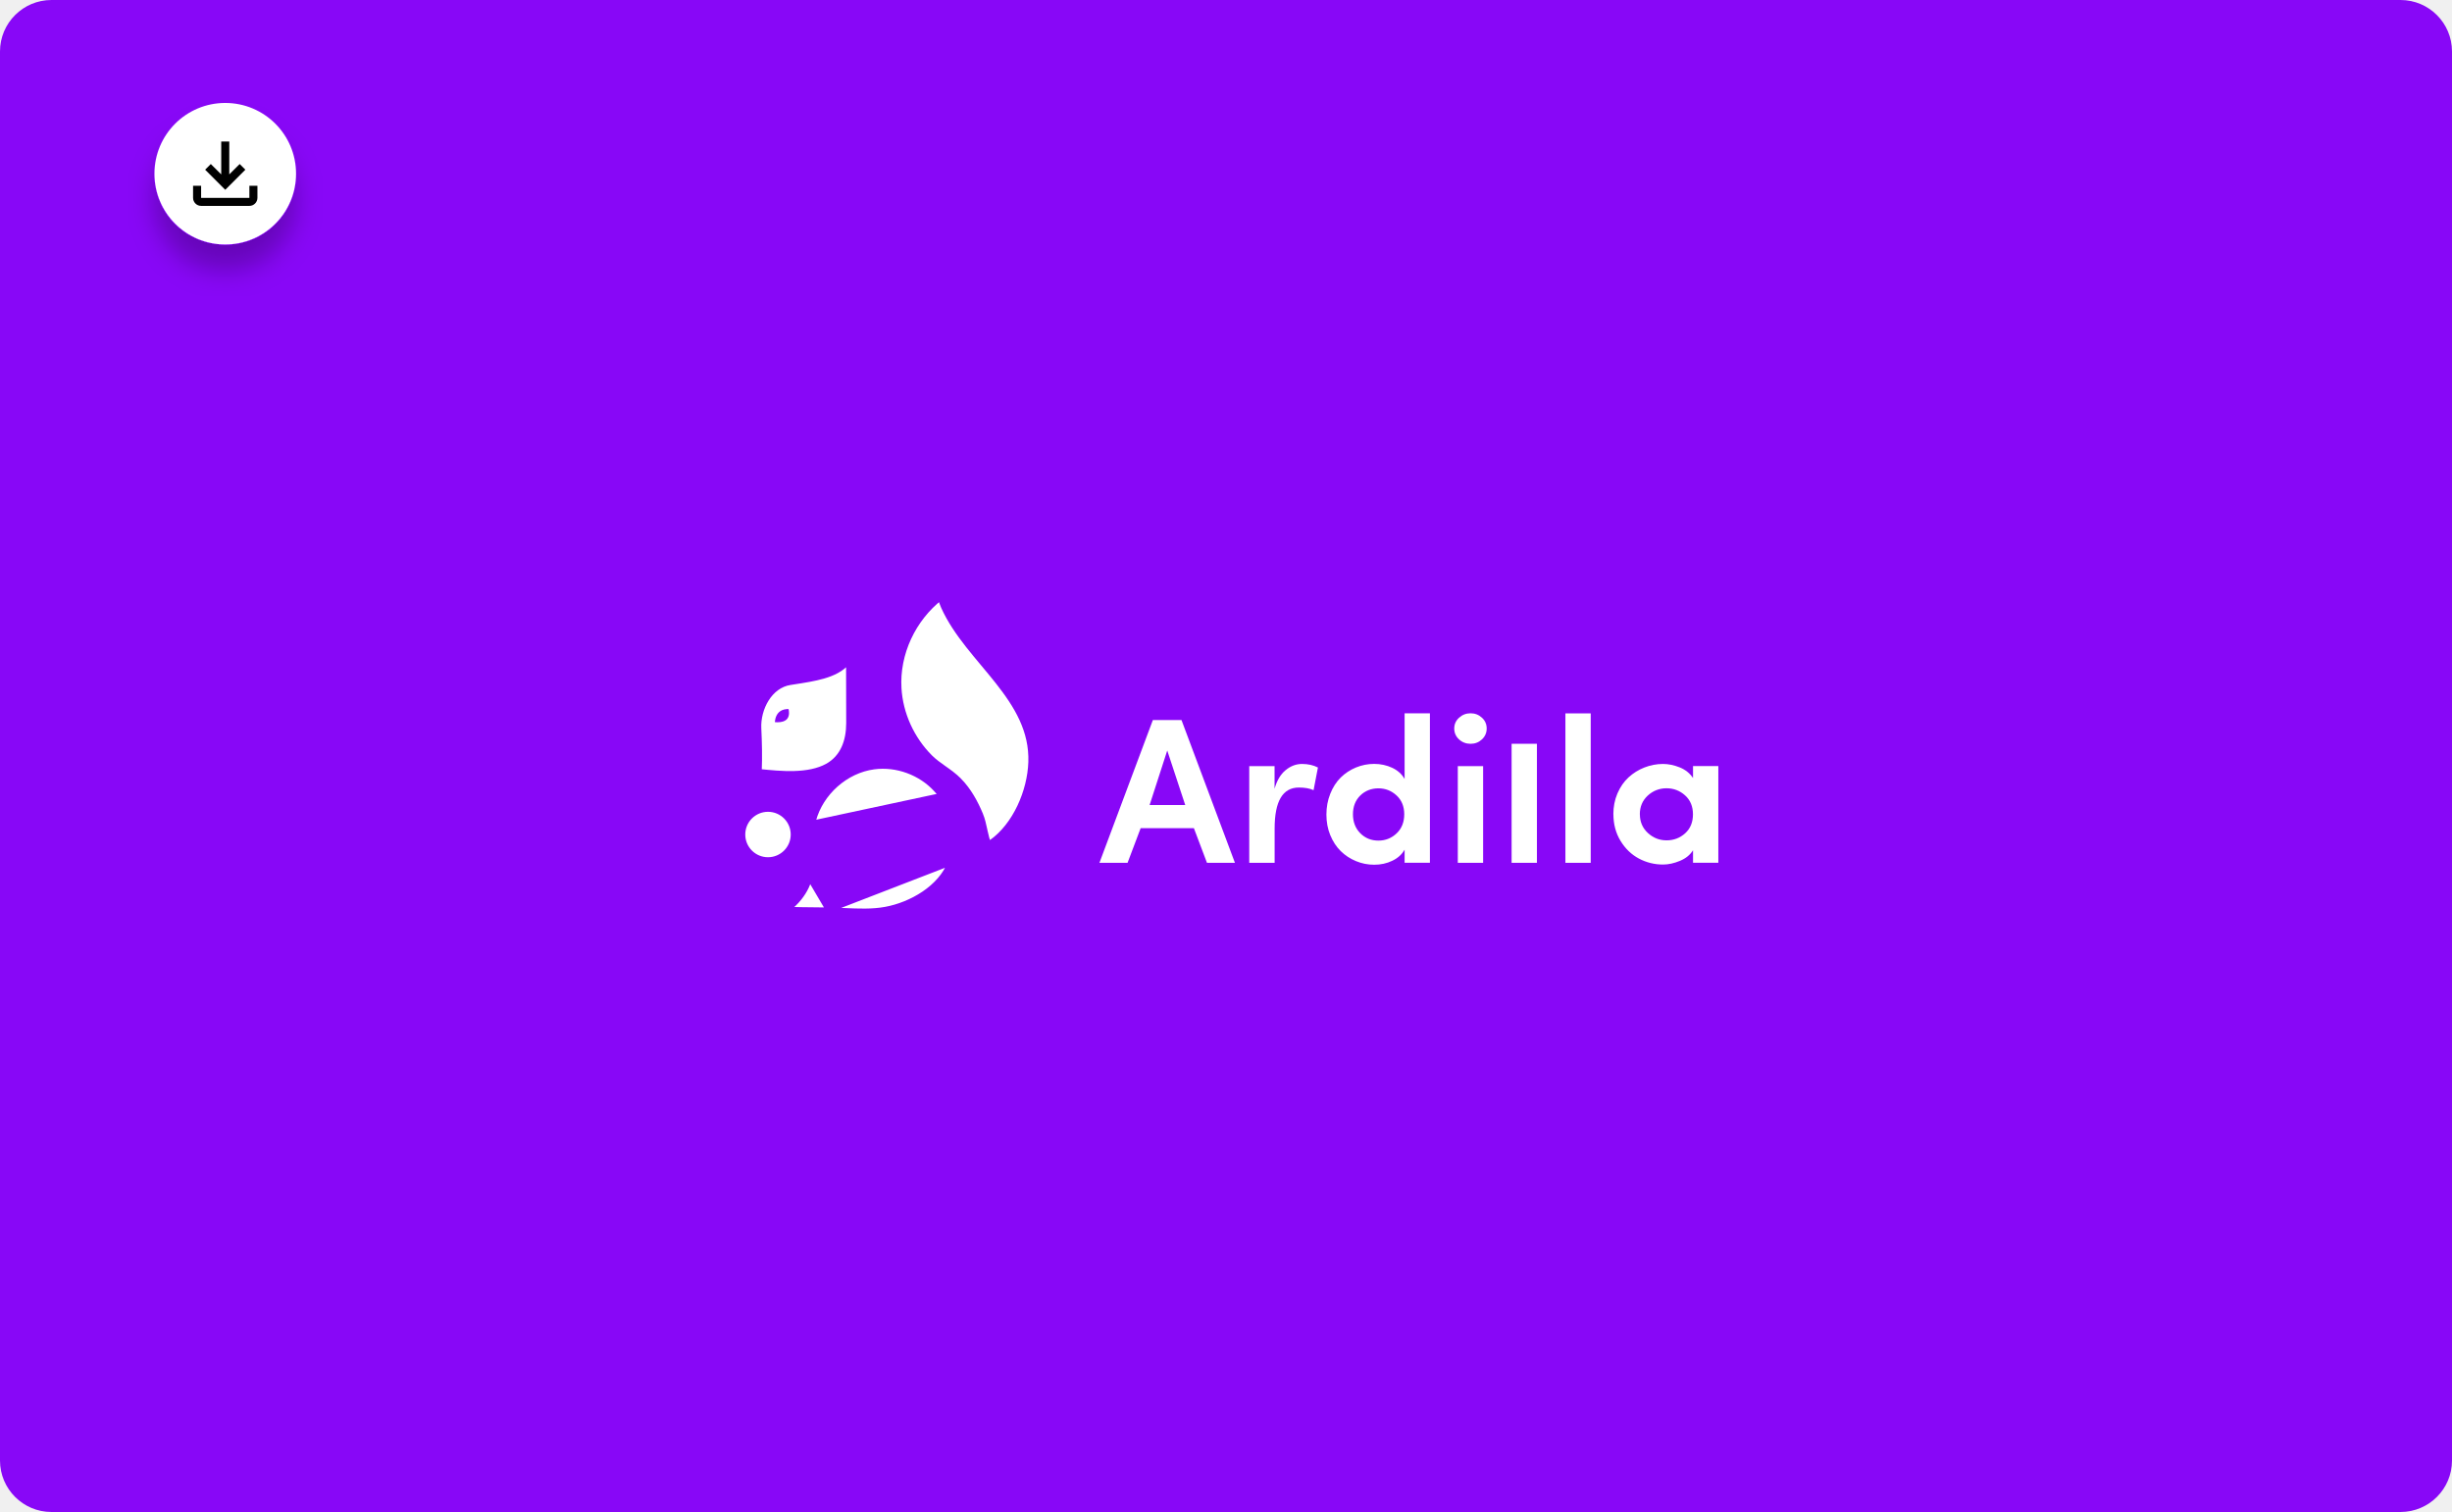
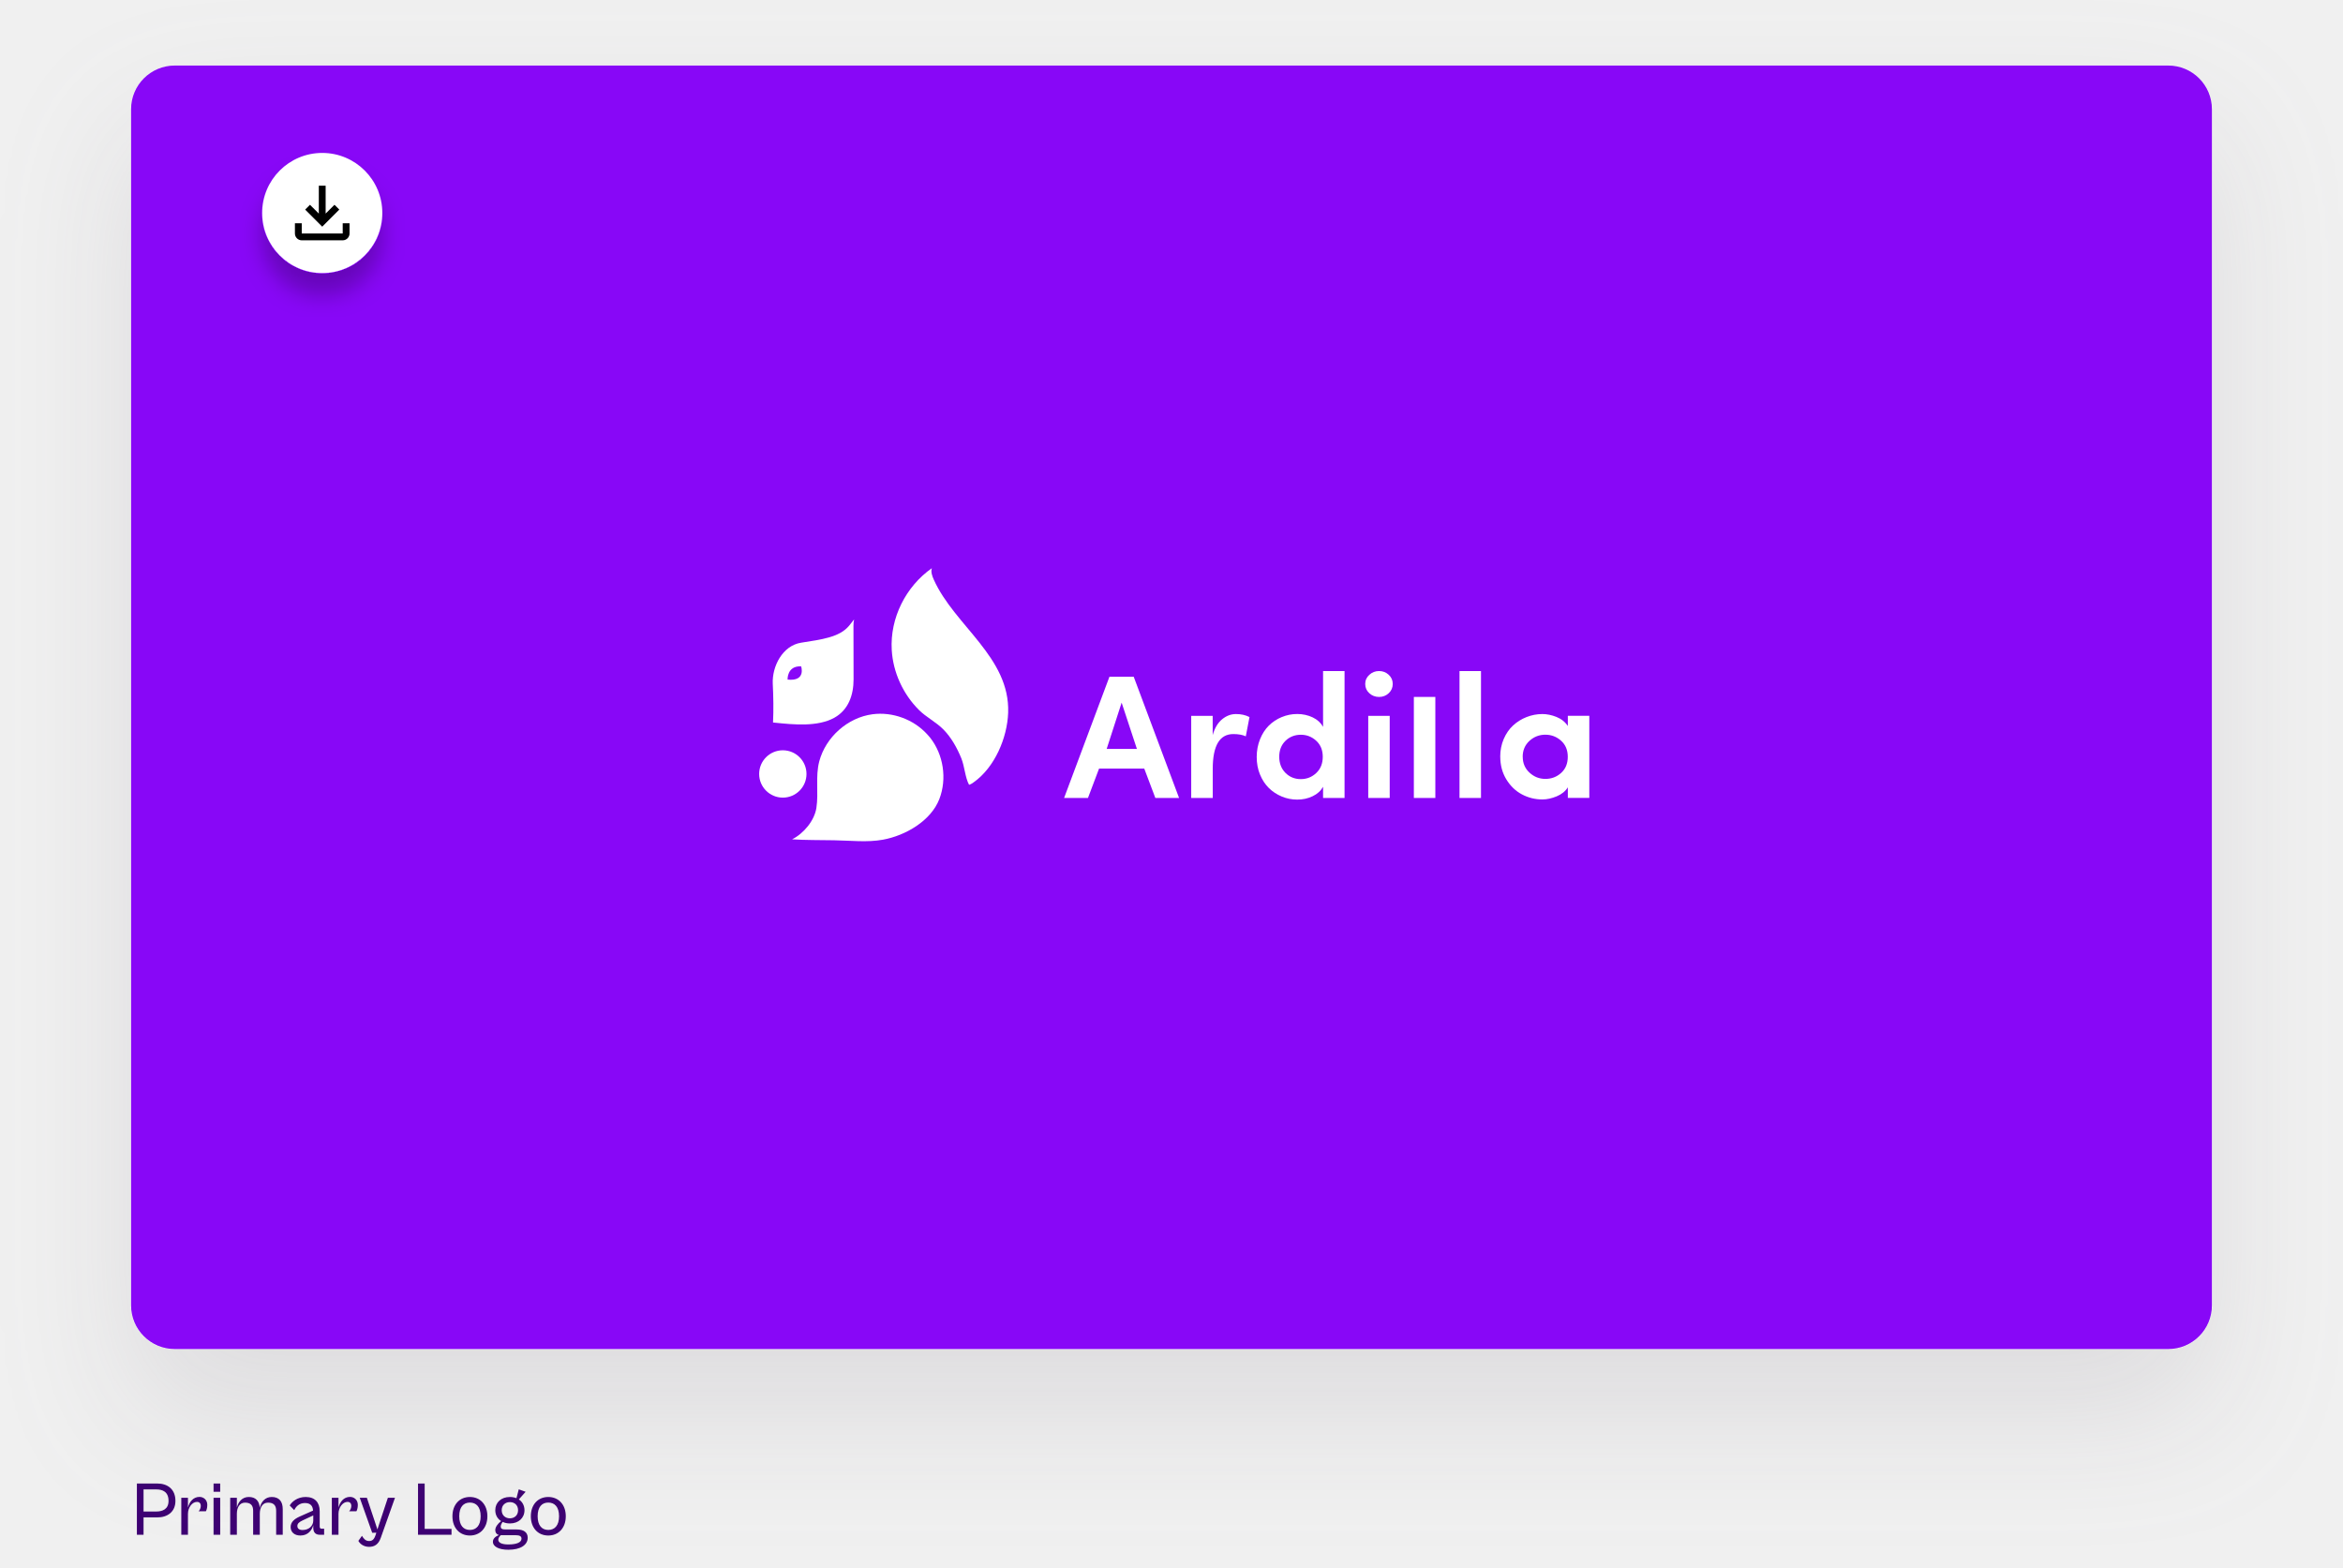
- <svg xmlns="http://www.w3.org/2000/svg" width="381" height="235" viewBox="0 0 381 235" fill="none">
-   <g clip-path="url(#clip0_5986_88525)">
-     <rect width="381" height="235" fill="#8807F7" />
-     <g clip-path="url(#clip1_5986_88525)">
-       <path d="M117.958 119.922C118.05 117.671 118.001 115.401 117.893 113.172C117.825 111.659 118.25 109.994 119.098 108.649C119.945 107.306 121.193 106.311 122.765 106.065L122.766 106.065C122.966 106.034 123.165 106.003 123.363 105.972C124.99 105.72 126.543 105.479 127.901 105.088C129.423 104.65 130.754 104.01 131.704 102.906C131.76 102.849 131.816 102.784 131.867 102.718C131.867 105.941 131.867 109.175 131.886 112.399C131.885 115.149 130.997 117.721 128.552 119.072C127.099 119.868 125.318 120.176 123.449 120.234C121.583 120.291 119.668 120.099 117.958 119.922Z" fill="white" stroke="#8807F7" stroke-width="0.803" />
-       <path d="M146.296 123.051C146.124 122.841 145.942 122.631 145.742 122.421C143.26 119.711 139.413 118.288 135.748 118.775C131.195 119.376 127.186 122.956 126.002 127.395M146.296 123.051L145.98 123.3C145.981 123.301 145.982 123.302 145.983 123.303M146.296 123.051L145.985 123.306C145.984 123.305 145.983 123.304 145.983 123.303M146.296 123.051C148.749 126.163 149.417 130.583 147.995 134.286L147.62 134.142C148.991 130.572 148.346 126.303 145.983 123.303M145.983 123.303C145.816 123.099 145.642 122.898 145.452 122.699L145.446 122.692L145.446 122.692C143.052 120.077 139.335 118.704 135.801 119.173L135.801 119.173C131.411 119.753 127.533 123.213 126.39 127.498M126.39 127.498C126.39 127.498 126.39 127.498 126.39 127.498L126.002 127.395M126.39 127.498L126.002 127.395M126.39 127.498C126.038 128.824 126.012 130.203 126.026 131.635C126.028 131.812 126.031 131.99 126.033 132.168C126.05 133.42 126.067 134.712 125.874 135.979M126.002 127.395C125.589 128.952 125.61 130.563 125.632 132.176C125.648 133.431 125.665 134.686 125.477 135.919M125.477 135.919L125.874 135.979C125.874 135.979 125.874 135.979 125.874 135.979M125.477 135.919L125.874 135.979M125.477 135.919L128.73 141.445M125.874 135.979C125.684 137.23 125.059 138.472 124.222 139.529C123.676 140.218 123.031 140.839 122.34 141.34C123.692 141.394 125.046 141.406 126.405 141.417C127.179 141.424 127.953 141.43 128.73 141.445M128.73 141.445C129.549 141.458 130.363 141.494 131.171 141.53C133.367 141.628 135.515 141.723 137.585 141.346L137.585 141.346C139.604 140.979 141.751 140.136 143.578 138.898C145.406 137.66 146.889 136.044 147.62 134.142L128.73 141.445Z" fill="white" stroke="#8807F7" stroke-width="0.803" />
-       <path d="M139.674 106.982C139.356 101.577 141.906 96.195 146.158 92.87C146.221 93.388 146.422 93.879 146.6 94.282L146.6 94.282L146.601 94.283C147.57 96.444 148.941 98.419 150.432 100.316C151.178 101.264 151.956 102.198 152.731 103.125L152.79 103.195C153.547 104.1 154.299 105 155.02 105.912C157.981 109.658 160.358 113.536 160.187 118.474C160.028 122.983 157.777 128.254 154.056 130.894L154.053 130.897C153.897 131.01 153.762 131.102 153.627 131.175C153.382 130.605 153.221 129.934 153.062 129.21C153.044 129.125 153.025 129.039 153.006 128.952C152.839 128.18 152.662 127.364 152.369 126.65L152.368 126.649C151.575 124.724 150.52 122.811 149.029 121.29L149.028 121.29C148.307 120.559 147.501 119.986 146.726 119.438L146.697 119.418C145.925 118.872 145.186 118.349 144.53 117.698C141.696 114.864 139.907 110.985 139.674 106.982L139.674 106.982Z" fill="white" stroke="#8807F7" stroke-width="0.803" />
-       <path d="M120.2 112.427C120.2 112.427 120.067 109.879 122.682 110.003C122.682 110.003 123.637 112.79 120.2 112.427Z" fill="#8807F7" stroke="white" stroke-width="0.401" stroke-miterlimit="10" />
-       <path d="M123.266 129.704C123.266 131.876 121.505 133.636 119.334 133.636C117.162 133.636 115.401 131.876 115.401 129.704C115.401 127.532 117.162 125.772 119.334 125.772C121.505 125.772 123.266 127.532 123.266 129.704Z" fill="white" stroke="#8807F7" stroke-width="0.803" />
-       <path d="M170.832 134.105L179.136 111.912H183.584L191.889 134.105H187.545L185.512 128.721H177.237L175.203 134.105H170.812H170.832ZM178.63 125.122H184.166L181.37 116.646L178.63 125.122Z" fill="white" />
-       <path d="M194.113 134.104V119.07H198.046V122.592C198.409 121.304 198.981 120.339 199.764 119.7C200.537 119.06 201.387 118.736 202.313 118.736C203.239 118.736 204.069 118.917 204.785 119.289L204.107 122.812C203.506 122.535 202.752 122.401 201.826 122.401C199.306 122.401 198.056 124.53 198.056 128.778V134.104H194.123H194.113Z" fill="white" />
-       <path d="M206.703 129.818C206.302 128.835 206.102 127.757 206.102 126.602C206.102 125.447 206.302 124.368 206.703 123.366C207.104 122.363 207.638 121.533 208.316 120.855C208.994 120.187 209.786 119.662 210.683 119.29C211.59 118.918 212.535 118.727 213.528 118.727C214.521 118.727 215.494 118.937 216.353 119.347C217.212 119.758 217.842 120.34 218.253 121.075V110.861H222.185V134.095H218.253V132.052C217.842 132.787 217.212 133.369 216.344 133.78C215.485 134.2 214.54 134.4 213.528 134.4C212.516 134.4 211.59 134.209 210.693 133.837C209.796 133.465 209.003 132.949 208.326 132.281C207.648 131.613 207.104 130.792 206.703 129.799V129.818ZM210.225 126.544C210.225 127.757 210.607 128.74 211.361 129.503C212.125 130.267 213.06 130.649 214.177 130.649C215.294 130.649 216.229 130.267 217.021 129.513C217.814 128.759 218.196 127.766 218.196 126.554C218.196 125.342 217.795 124.358 216.993 123.623C216.191 122.888 215.256 122.526 214.177 122.526C213.098 122.526 212.115 122.898 211.361 123.643C210.607 124.387 210.225 125.361 210.225 126.563V126.544Z" fill="white" />
-       <path d="M225.965 113.229C225.965 112.57 226.213 112.007 226.719 111.549C227.225 111.09 227.817 110.861 228.504 110.861C229.191 110.861 229.773 111.09 230.27 111.549C230.766 112.007 231.005 112.56 231.005 113.229C231.005 113.897 230.757 114.46 230.27 114.918C229.783 115.376 229.191 115.605 228.504 115.605C227.817 115.605 227.206 115.376 226.709 114.918C226.213 114.46 225.965 113.897 225.965 113.229ZM226.518 134.104V119.07H230.451V134.104H226.518Z" fill="white" />
-       <path d="M234.879 134.104V115.605H238.812V134.104H234.879Z" fill="white" />
-       <path d="M243.238 134.104V110.871H247.171V134.104H243.238Z" fill="white" />
-       <path d="M250.688 126.563C250.688 125.389 250.898 124.31 251.327 123.308C251.757 122.315 252.329 121.485 253.045 120.826C253.761 120.168 254.582 119.652 255.508 119.289C256.434 118.927 257.398 118.736 258.4 118.736C259.231 118.736 260.09 118.908 260.977 119.261C261.865 119.614 262.562 120.168 263.068 120.922V119.06H267V134.094H263.068V132.147C262.629 132.863 261.951 133.417 261.035 133.798C260.118 134.18 259.24 134.371 258.41 134.371C257.064 134.371 255.813 134.056 254.649 133.436C253.484 132.815 252.53 131.889 251.795 130.677C251.06 129.465 250.697 128.09 250.697 126.544L250.688 126.563ZM254.811 126.563C254.811 127.737 255.222 128.701 256.052 129.465C256.882 130.228 257.847 130.61 258.954 130.61C260.061 130.61 261.035 130.248 261.846 129.513C262.657 128.778 263.058 127.794 263.058 126.563C263.058 125.332 262.648 124.348 261.827 123.614C261.006 122.879 260.042 122.516 258.944 122.516C257.847 122.516 256.854 122.898 256.033 123.652C255.212 124.415 254.802 125.379 254.802 126.563H254.811Z" fill="white" />
-     </g>
-     <g filter="url(#filter0_d_5986_88525)">
-       <rect x="24" y="16" width="22" height="22" rx="11" fill="white" />
-       <path d="M38.75 28.875V30.75H31.25V28.875H30V30.75C30 31.438 30.562 32 31.25 32H38.75C39.438 32 40 31.438 40 30.75V28.875H38.75ZM38.125 26.375L37.244 25.494L35.625 27.106V22H34.375V27.106L32.756 25.494L31.875 26.375L35 29.5L38.125 26.375Z" fill="black" />
+ <svg xmlns="http://www.w3.org/2000/svg" width="429" height="287" viewBox="0 0 429 287" fill="none">
+   <path d="M26.282 281V277.822H28.816C30.664 277.822 32.12 276.8 32.12 274.798C32.12 272.642 30.664 271.62 28.816 271.62H25.064V281H26.282ZM28.62 272.698C29.754 272.698 30.86 273.118 30.86 274.798C30.86 276.324 29.754 276.744 28.62 276.744H26.282V272.698H28.62ZM34.413 281V277.164C34.413 276.002 35.197 274.98 36.066 274.98C36.556 274.98 36.766 275.316 36.766 275.708C36.766 276.086 36.584 276.506 36.359 276.702H37.69C37.801 276.534 37.956 276.114 37.956 275.54C37.956 274.588 37.255 274.07 36.528 274.07C35.38 274.07 34.679 274.98 34.413 276.03V274.224H33.196V281H34.413ZM40.32 273.132V271.62H39.102V273.132H40.32ZM40.32 281V274.224H39.102V281H40.32ZM43.369 281V277.164C43.369 276.03 43.845 275.12 44.867 275.12C45.889 275.12 46.351 275.61 46.351 276.604V281H47.569V277.164C47.569 276.03 48.045 275.12 49.081 275.12C50.089 275.12 50.565 275.61 50.565 276.604V281H51.769V276.31C51.769 274.882 51.083 274.084 49.753 274.084C48.521 274.084 47.821 274.994 47.555 276.072C47.485 274.798 46.799 274.084 45.553 274.084C44.335 274.084 43.635 274.98 43.369 276.016V274.224H42.151V281H43.369ZM55.008 281.14C56.408 281.14 57.136 280.132 57.36 279.236V279.712C57.36 280.664 57.864 281 58.564 281H59.348V279.894H58.914C58.662 279.894 58.536 279.796 58.536 279.474V276.688C58.536 275.078 57.64 274.084 55.974 274.084C54.462 274.084 53.454 274.938 53.048 275.638L53.874 276.492C54.224 275.75 54.868 275.19 55.834 275.19C56.898 275.19 57.276 275.778 57.318 276.576L54.868 277.668C53.902 278.102 53.216 278.676 53.216 279.586C53.216 280.482 53.86 281.14 55.008 281.14ZM54.448 279.39C54.448 278.97 54.742 278.69 55.386 278.382L57.36 277.458V278.396C57.36 279.376 56.548 280.132 55.4 280.132C54.77 280.132 54.448 279.852 54.448 279.39ZM61.976 281V277.164C61.976 276.002 62.76 274.98 63.628 274.98C64.118 274.98 64.328 275.316 64.328 275.708C64.328 276.086 64.146 276.506 63.922 276.702H65.252C65.364 276.534 65.518 276.114 65.518 275.54C65.518 274.588 64.818 274.07 64.09 274.07C62.942 274.07 62.242 274.98 61.976 276.03V274.224H60.758V281H61.976ZM67.576 283.212C68.528 283.212 69.284 282.806 69.719 281.56L72.323 274.224H71.02L69.579 278.578L69.103 280.034L68.626 278.578L67.171 274.224H65.868L68.15 280.636L68.906 280.622L68.766 281.056C68.501 281.882 68.136 282.148 67.591 282.148C66.947 282.148 66.597 281.742 66.275 281.196L65.617 282.12C65.91 282.68 66.611 283.212 67.576 283.212ZM82.671 281V279.922H77.757V271.62H76.539V281H82.671ZM86.033 281.14C87.909 281.14 89.239 279.754 89.239 277.612C89.239 275.47 87.909 274.084 86.033 274.084C84.157 274.084 82.841 275.47 82.841 277.612C82.841 279.754 84.157 281.14 86.033 281.14ZM86.033 280.118C84.885 280.118 84.087 279.32 84.087 277.612C84.087 275.89 84.885 275.106 86.033 275.106C87.195 275.106 88.007 275.89 88.007 277.612C88.007 279.32 87.195 280.118 86.033 280.118ZM93.359 278.928C94.955 278.928 96.033 277.92 96.033 276.506C96.033 275.666 95.641 274.952 94.997 274.532L96.243 273.132L94.983 272.684L94.563 274.308C94.213 274.168 93.807 274.084 93.359 274.084C91.763 274.084 90.685 275.092 90.685 276.506C90.685 277.36 91.077 278.074 91.749 278.494C91.091 279.026 90.685 279.614 90.685 280.146C90.685 280.594 90.909 280.916 91.343 281.056C90.825 281.266 90.251 281.644 90.251 282.274C90.251 283.17 91.343 283.744 93.079 283.744C95.361 283.744 96.621 282.834 96.621 281.546C96.621 280.524 95.851 280.034 94.619 280.034H92.575C91.875 280.034 91.679 279.852 91.679 279.488C91.679 279.194 91.875 278.872 92.043 278.648C92.421 278.83 92.869 278.928 93.359 278.928ZM93.359 277.99C92.519 277.99 91.861 277.43 91.861 276.506C91.861 275.582 92.519 275.022 93.359 275.022C94.213 275.022 94.857 275.582 94.857 276.506C94.857 277.43 94.213 277.99 93.359 277.99ZM93.079 282.778C91.861 282.778 91.231 282.442 91.231 281.896C91.231 281.574 91.469 281.28 91.693 281.084H94.465C95.151 281.084 95.487 281.28 95.487 281.714C95.487 282.386 94.619 282.778 93.079 282.778ZM100.388 281.14C102.264 281.14 103.594 279.754 103.594 277.612C103.594 275.47 102.264 274.084 100.388 274.084C98.512 274.084 97.196 275.47 97.196 277.612C97.196 279.754 98.512 281.14 100.388 281.14ZM100.388 280.118C99.24 280.118 98.442 279.32 98.442 277.612C98.442 275.89 99.24 275.106 100.388 275.106C101.55 275.106 102.362 275.89 102.362 277.612C102.362 279.32 101.55 280.118 100.388 280.118Z" fill="#3D0072" />
+   <g filter="url(#filter0_d_5962_87726)">
+     <g clip-path="url(#clip0_5962_87726)">
+       <rect x="24" y="12" width="381" height="235" fill="#8807F7" />
+       <g clip-path="url(#clip1_5962_87726)">
+         <path d="M156.268 114.567C156.268 117.841 156.268 121.124 156.287 124.398C156.287 127.224 155.371 129.973 152.746 131.424C149.682 133.104 145.329 132.674 141.912 132.321C141.778 132.321 141.664 132.292 141.54 132.283C141.654 129.925 141.606 127.539 141.492 125.191C141.349 122.002 143.277 118.203 146.704 117.669C150.417 117.087 153.653 116.686 155.409 114.633C155.466 114.576 155.523 114.509 155.571 114.443C155.829 114.089 156.106 113.755 156.383 113.412C156.297 113.784 156.268 114.175 156.268 114.557V114.567Z" fill="white" />
+         <path d="M145.033 153.674C147.591 153.837 150.168 153.798 152.727 153.846C155.714 153.894 158.778 154.266 161.661 153.741C165.804 152.987 170.462 150.286 171.999 146.286C173.421 142.583 172.753 138.163 170.299 135.051C170.128 134.841 169.946 134.631 169.746 134.421C167.264 131.711 163.417 130.288 159.752 130.775C155.199 131.376 151.19 134.956 150.006 139.395C149.271 142.163 149.911 145.103 149.481 147.919C149.128 150.248 147.133 152.634 145.023 153.674H145.033Z" fill="white" />
+         <path d="M170.627 104C170.398 104.697 170.675 105.451 170.971 106.119C174.77 114.586 184.945 120.313 184.592 130.488C184.43 135.089 182.139 140.492 178.292 143.222C178.015 143.422 177.758 143.594 177.433 143.69C176.698 142.315 176.622 140.31 176.001 138.802C175.219 136.903 174.188 135.041 172.746 133.571C171.362 132.168 169.635 131.357 168.25 129.982C165.349 127.081 163.516 123.11 163.277 119.005C162.934 113.164 165.855 107.36 170.637 104.019L170.627 104Z" fill="white" />
+         <path d="M144.204 124.427C144.204 124.427 144.071 121.879 146.686 122.003C146.686 122.003 147.641 124.79 144.204 124.427V124.427Z" fill="#8807F7" />
+         <path d="M143.334 146.038C145.727 146.038 147.667 144.098 147.667 141.704C147.667 139.311 145.727 137.371 143.334 137.371C140.94 137.371 139 139.311 139 141.704C139 144.098 140.94 146.038 143.334 146.038Z" fill="white" />
+         <path d="M194.832 146.105L203.136 123.912H207.584L215.889 146.105H211.545L209.512 140.721H201.237L199.203 146.105H194.812H194.832ZM202.63 137.122H208.166L205.37 128.646L202.63 137.122V137.122Z" fill="white" />
+         <path d="M218.109 146.104V131.07H222.042V134.592C222.405 133.304 222.978 132.339 223.76 131.7C224.533 131.06 225.383 130.736 226.309 130.736C227.235 130.736 228.065 130.917 228.781 131.289L228.103 134.812C227.502 134.535 226.748 134.401 225.822 134.401C223.302 134.401 222.052 136.53 222.052 140.778V146.104H218.119H218.109Z" fill="white" />
+         <path d="M230.703 141.818C230.302 140.835 230.102 139.757 230.102 138.602C230.102 137.447 230.302 136.368 230.703 135.366C231.104 134.363 231.638 133.533 232.316 132.855C232.994 132.187 233.786 131.662 234.683 131.29C235.59 130.918 236.535 130.727 237.528 130.727C238.521 130.727 239.494 130.937 240.353 131.347C241.212 131.758 241.842 132.34 242.253 133.075V122.861H246.185V146.095H242.253V144.052C241.842 144.787 241.212 145.369 240.344 145.78C239.485 146.2 238.54 146.4 237.528 146.4C236.516 146.4 235.59 146.209 234.693 145.837C233.796 145.465 233.003 144.949 232.326 144.281C231.648 143.613 231.104 142.792 230.703 141.799V141.818ZM234.225 138.544C234.225 139.757 234.607 140.74 235.361 141.503C236.125 142.267 237.06 142.649 238.177 142.649C239.294 142.649 240.229 142.267 241.021 141.513C241.814 140.759 242.196 139.766 242.196 138.554C242.196 137.342 241.795 136.358 240.993 135.623C240.191 134.888 239.256 134.526 238.177 134.526C237.098 134.526 236.115 134.898 235.361 135.643C234.607 136.387 234.225 137.361 234.225 138.563V138.544Z" fill="white" />
+         <path d="M249.969 125.229C249.969 124.57 250.217 124.007 250.723 123.549C251.229 123.09 251.821 122.861 252.508 122.861C253.195 122.861 253.777 123.09 254.274 123.549C254.77 124.007 255.009 124.56 255.009 125.229C255.009 125.897 254.761 126.46 254.274 126.918C253.787 127.376 253.195 127.605 252.508 127.605C251.821 127.605 251.21 127.376 250.713 126.918C250.217 126.46 249.969 125.897 249.969 125.229V125.229ZM250.522 146.104V131.07H254.455V146.104H250.522Z" fill="white" />
+         <path d="M258.875 146.104V127.605H262.808V146.104H258.875Z" fill="white" />
+         <path d="M267.234 146.104V122.871H271.167V146.104H267.234Z" fill="white" />
+         <path d="M274.688 138.563C274.688 137.389 274.898 136.31 275.327 135.308C275.757 134.315 276.329 133.485 277.045 132.826C277.761 132.168 278.582 131.652 279.508 131.289C280.434 130.927 281.398 130.736 282.4 130.736C283.231 130.736 284.09 130.908 284.977 131.261C285.865 131.614 286.562 132.168 287.068 132.922V131.06H291V146.094H287.068V144.147C286.629 144.863 285.951 145.417 285.035 145.798C284.118 146.18 283.24 146.371 282.41 146.371C281.064 146.371 279.813 146.056 278.649 145.436C277.484 144.815 276.53 143.889 275.795 142.677C275.06 141.465 274.697 140.09 274.697 138.544L274.688 138.563ZM278.811 138.563C278.811 139.737 279.222 140.701 280.052 141.465C280.882 142.228 281.847 142.61 282.954 142.61C284.061 142.61 285.035 142.248 285.846 141.513C286.657 140.778 287.058 139.794 287.058 138.563C287.058 137.332 286.648 136.348 285.827 135.614C285.006 134.879 284.042 134.516 282.944 134.516C281.847 134.516 280.854 134.898 280.033 135.652C279.212 136.415 278.802 137.379 278.802 138.563H278.811Z" fill="white" />
+       </g>
+       <g filter="url(#filter1_d_5962_87726)">
+         <rect x="48" y="28" width="22" height="22" rx="11" fill="white" />
+         <path d="M62.75 40.875V42.75H55.25V40.875H54V42.75C54 43.438 54.562 44 55.25 44H62.75C63.438 44 64 43.438 64 42.75V40.875H62.75ZM62.125 38.375L61.244 37.494L59.625 39.106V34H58.375V39.106L56.756 37.494L55.875 38.375L59 41.5L62.125 38.375Z" fill="black" />
+       </g>
    </g>
  </g>
  <defs>
-     <filter id="filter0_d_5986_88525" x="20" y="16" width="30" height="30" filterUnits="userSpaceOnUse" color-interpolation-filters="sRGB">
+     <filter id="filter0_d_5962_87726" x="0" y="0" width="429" height="283" filterUnits="userSpaceOnUse" color-interpolation-filters="sRGB">
+       <feFlood flood-opacity="0" result="BackgroundImageFix" />
+       <feColorMatrix in="SourceAlpha" type="matrix" values="0 0 0 0 0 0 0 0 0 0 0 0 0 0 0 0 0 0 127 0" result="hardAlpha" />
+       <feOffset dy="12" />
+       <feGaussianBlur stdDeviation="12" />
+       <feComposite in2="hardAlpha" operator="out" />
+       <feColorMatrix type="matrix" values="0 0 0 0 0.452 0 0 0 0 0.42 0 0 0 0 0.48 0 0 0 0.15 0" />
+       <feBlend mode="normal" in2="BackgroundImageFix" result="effect1_dropShadow_5962_87726" />
+       <feBlend mode="normal" in="SourceGraphic" in2="effect1_dropShadow_5962_87726" result="shape" />
+     </filter>
+     <filter id="filter1_d_5962_87726" x="44" y="28" width="30" height="30" filterUnits="userSpaceOnUse" color-interpolation-filters="sRGB">
      <feFlood flood-opacity="0" result="BackgroundImageFix" />
      <feColorMatrix in="SourceAlpha" type="matrix" values="0 0 0 0 0 0 0 0 0 0 0 0 0 0 0 0 0 0 127 0" result="hardAlpha" />
      <feOffset dy="4" />
      <feGaussianBlur stdDeviation="2" />
      <feComposite in2="hardAlpha" operator="out" />
      <feColorMatrix type="matrix" values="0 0 0 0 0 0 0 0 0 0 0 0 0 0 0 0 0 0 0.25 0" />
-       <feBlend mode="normal" in2="BackgroundImageFix" result="effect1_dropShadow_5986_88525" />
-       <feBlend mode="normal" in="SourceGraphic" in2="effect1_dropShadow_5986_88525" result="shape" />
+       <feBlend mode="normal" in2="BackgroundImageFix" result="effect1_dropShadow_5962_87726" />
+       <feBlend mode="normal" in="SourceGraphic" in2="effect1_dropShadow_5962_87726" result="shape" />
    </filter>
-     <clipPath id="clip0_5986_88525">
-       <rect width="381" height="235" rx="8" fill="white" />
+     <clipPath id="clip0_5962_87726">
+       <rect x="24" y="12" width="381" height="235" rx="8" fill="white" />
    </clipPath>
-     <clipPath id="clip1_5986_88525">
-       <rect width="152" height="50.018" fill="white" transform="translate(115 92)" />
+     <clipPath id="clip1_5962_87726">
+       <rect width="152" height="50.018" fill="white" transform="translate(139 104)" />
    </clipPath>
  </defs>
</svg>
